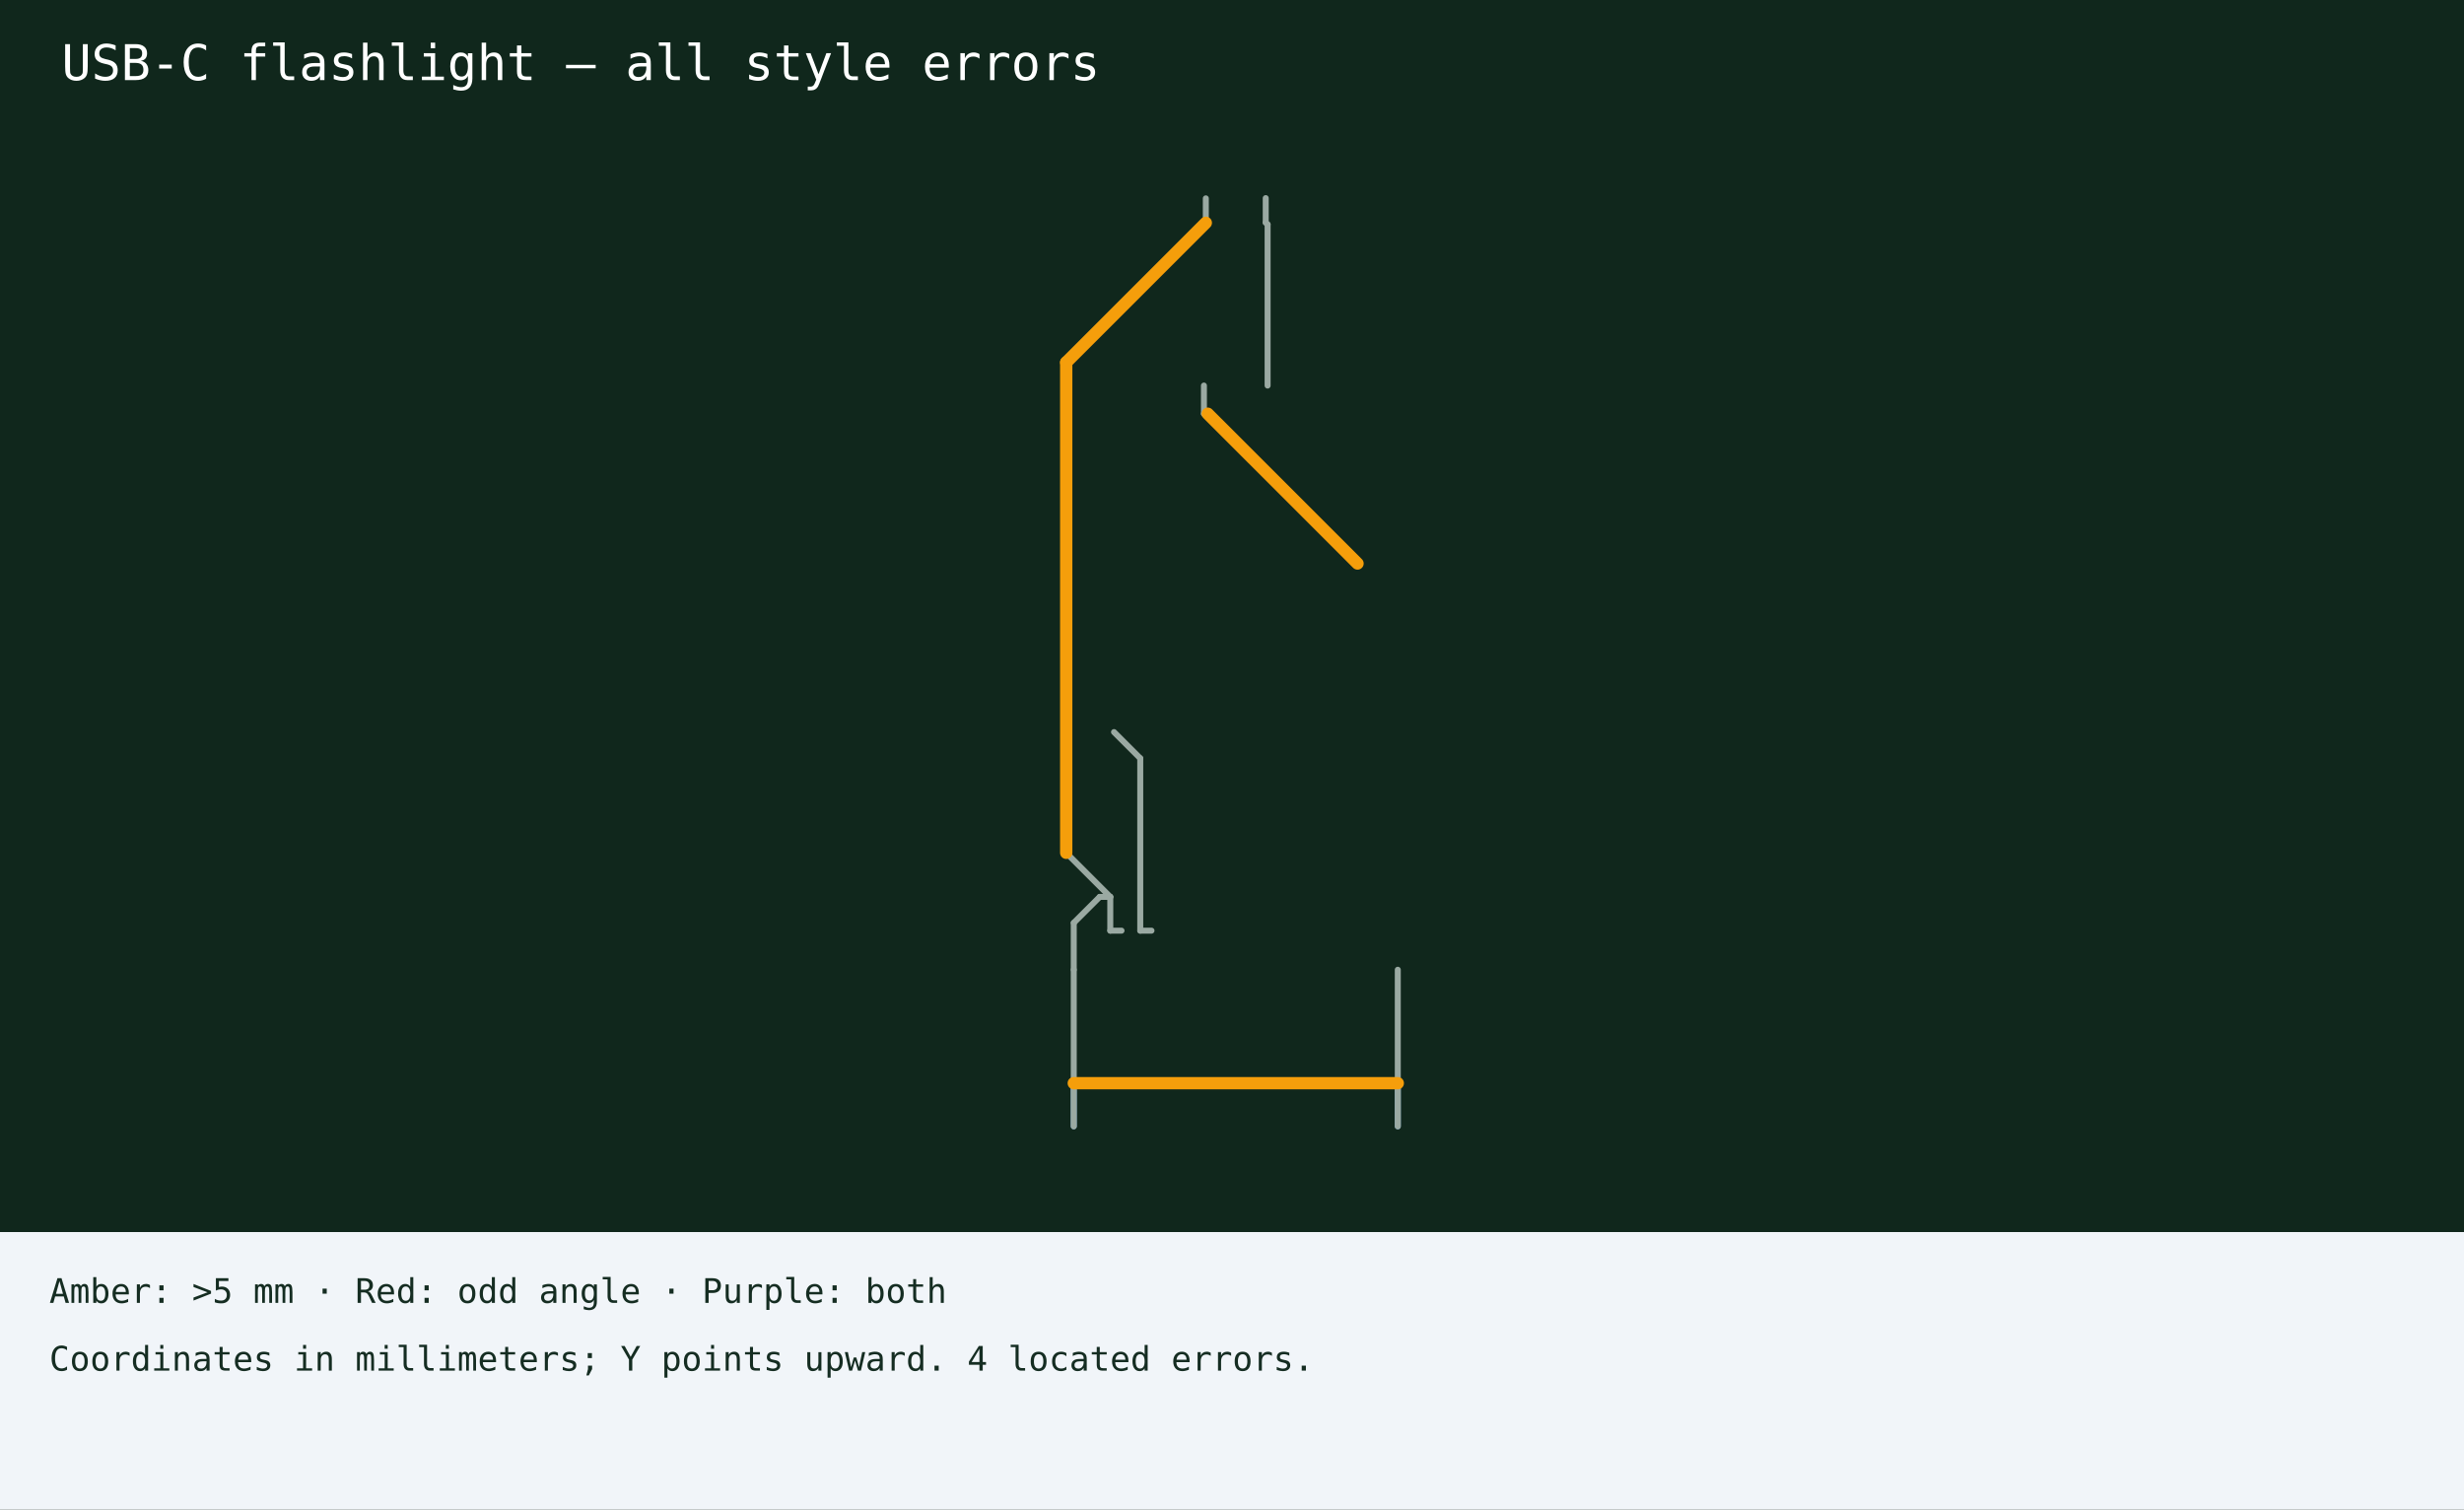
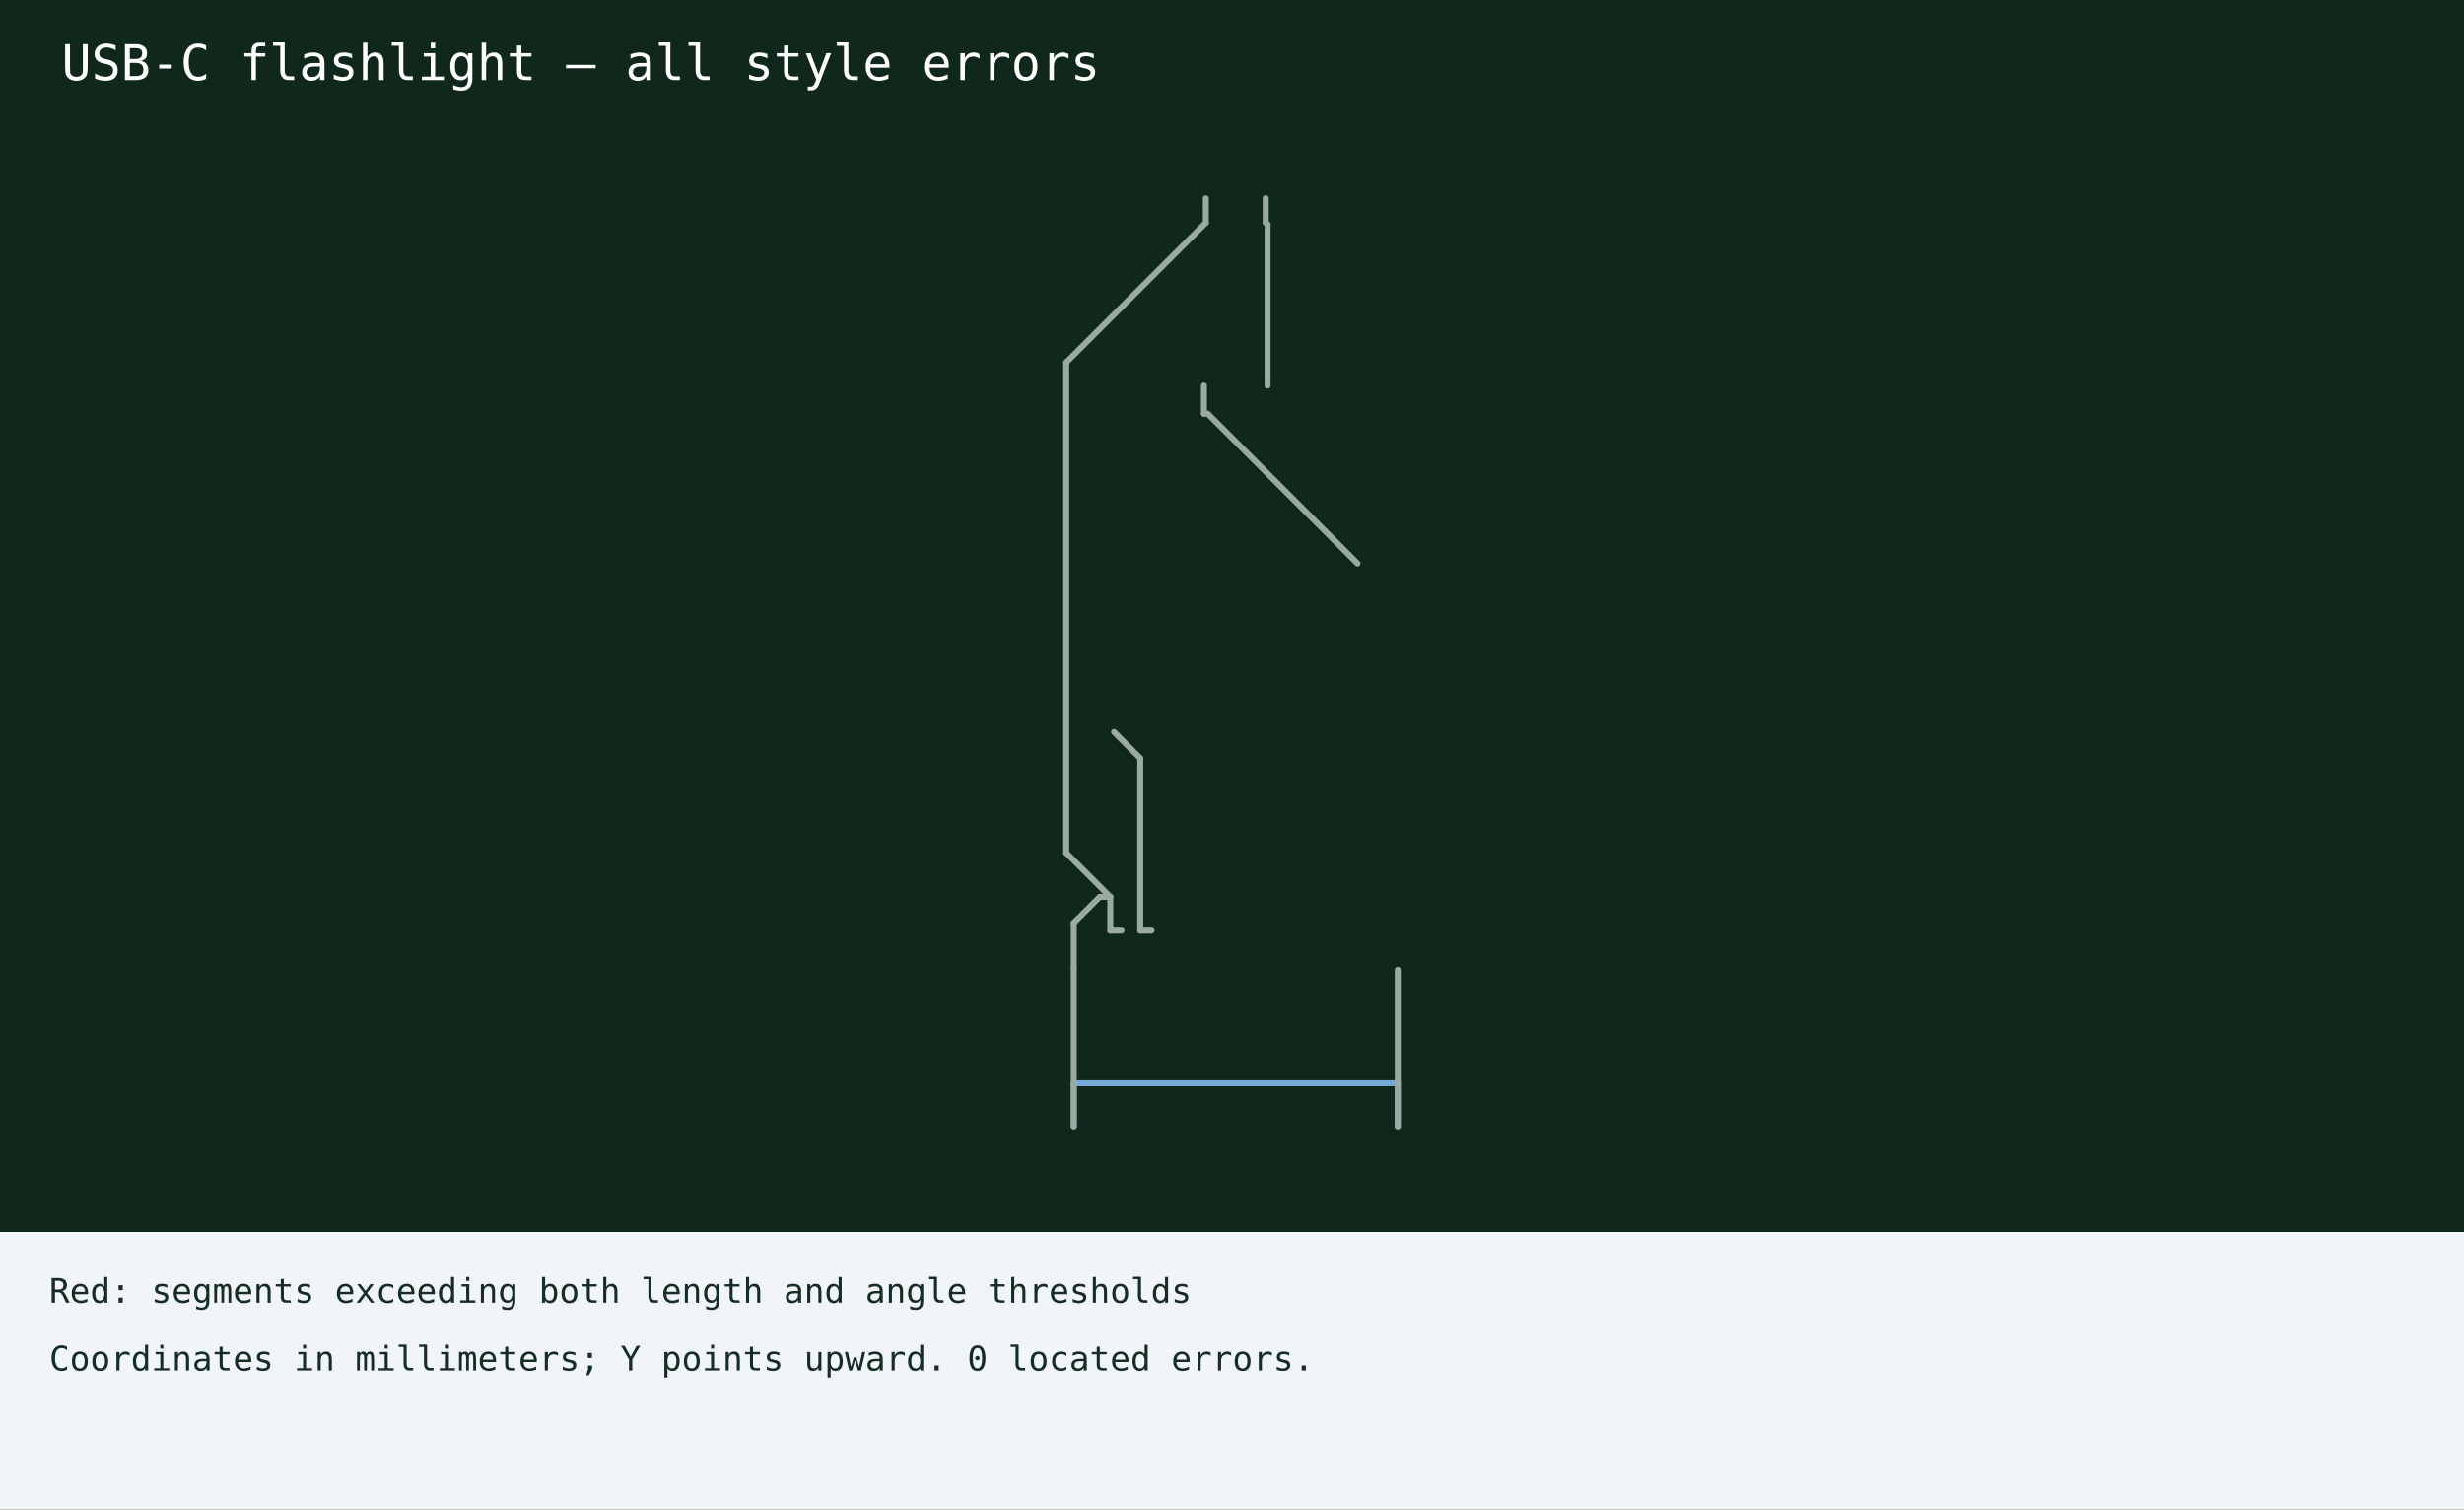
<svg xmlns="http://www.w3.org/2000/svg" width="800" height="490" viewBox="0 0 800 490">
  <rect width="800" height="490" fill="#10271c" />
  <style>text{font-family:monospace}</style>
  <text x="20" y="26" fill="#fff" font-size="16">USB-C flashlight — all style errors</text>
  <defs>
    <clipPath id="board">
      <rect x="15" y="40" width="770" height="350" />
    </clipPath>
  </defs>
  <g clip-path="url(#board)">
    <line x1="364.129" y1="302.15" x2="360.48" y2="302.15" stroke="#9aa9a2" stroke-width="1.946" stroke-linecap="round" />
    <line x1="348.622" y1="365.675" x2="348.622" y2="351.668" stroke="#74a9d8" stroke-width="1.946" stroke-linecap="round" />
    <line x1="453.826" y1="365.675" x2="453.826" y2="351.668" stroke="#74a9d8" stroke-width="1.946" stroke-linecap="round" />
    <line x1="453.826" y1="351.668" x2="348.622" y2="351.668" stroke="#74a9d8" stroke-width="1.946" stroke-linecap="round" />
    <line x1="453.826" y1="314.837" x2="453.826" y2="365.675" stroke="#9aa9a2" stroke-width="1.946" stroke-linecap="round" />
    <line x1="348.622" y1="314.837" x2="348.622" y2="299.613" stroke="#9aa9a2" stroke-width="1.946" stroke-linecap="round" />
    <line x1="348.622" y1="299.613" x2="357.052" y2="291.184" stroke="#9aa9a2" stroke-width="1.946" stroke-linecap="round" />
    <line x1="357.052" y1="291.184" x2="360.48" y2="291.184" stroke="#9aa9a2" stroke-width="1.946" stroke-linecap="round" />
    <line x1="348.622" y1="365.675" x2="348.622" y2="314.837" stroke="#9aa9a2" stroke-width="1.946" stroke-linecap="round" />
    <line x1="360.48" y1="302.15" x2="360.48" y2="291.184" stroke="#9aa9a2" stroke-width="1.946" stroke-linecap="round" />
    <line x1="391.499" y1="64.407" x2="391.499" y2="72.334" stroke="#9aa9a2" stroke-width="1.946" stroke-linecap="round" />
    <line x1="391.499" y1="72.334" x2="346.174" y2="117.659" stroke="#9aa9a2" stroke-width="1.946" stroke-linecap="round" />
    <line x1="346.174" y1="117.659" x2="346.174" y2="276.877" stroke="#9aa9a2" stroke-width="1.946" stroke-linecap="round" />
    <line x1="346.174" y1="276.877" x2="360.48" y2="291.184" stroke="#9aa9a2" stroke-width="1.946" stroke-linecap="round" />
    <line x1="410.949" y1="64.325" x2="410.949" y2="72.251" stroke="#9aa9a2" stroke-width="1.946" stroke-linecap="round" />
    <line x1="411.562" y1="125.178" x2="411.562" y2="72.864" stroke="#9aa9a2" stroke-width="1.946" stroke-linecap="round" />
    <line x1="411.562" y1="72.864" x2="410.949" y2="72.251" stroke="#9aa9a2" stroke-width="1.946" stroke-linecap="round" />
    <line x1="390.886" y1="125.178" x2="390.886" y2="134.32" stroke="#9aa9a2" stroke-width="1.946" stroke-linecap="round" />
    <line x1="440.752" y1="182.949" x2="392.123" y2="134.32" stroke="#9aa9a2" stroke-width="1.946" stroke-linecap="round" />
    <line x1="392.123" y1="134.32" x2="390.886" y2="134.32" stroke="#9aa9a2" stroke-width="1.946" stroke-linecap="round" />
    <line x1="373.86" y1="302.15" x2="370.211" y2="302.15" stroke="#9aa9a2" stroke-width="1.946" stroke-linecap="round" />
    <line x1="361.697" y1="237.679" x2="370.211" y2="246.194" stroke="#9aa9a2" stroke-width="1.946" stroke-linecap="round" />
    <line x1="370.211" y1="246.194" x2="370.211" y2="302.15" stroke="#9aa9a2" stroke-width="1.946" stroke-linecap="round" />
-     <line x1="453.826" y1="351.668" x2="348.622" y2="351.668" stroke="#f59e0b" stroke-width="4" stroke-linecap="round" />
-     <line x1="391.499" y1="72.334" x2="346.174" y2="117.659" stroke="#f59e0b" stroke-width="4" stroke-linecap="round" />
-     <line x1="346.174" y1="117.659" x2="346.174" y2="276.877" stroke="#f59e0b" stroke-width="4" stroke-linecap="round" />
-     <line x1="440.752" y1="182.949" x2="392.123" y2="134.32" stroke="#f59e0b" stroke-width="4" stroke-linecap="round" />
  </g>
  <rect x="0" y="400" width="800" height="90" fill="#f1f5f9" />
-   <text x="16" y="423" fill="#152d22" font-size="11">Amber: &gt;5 mm · Red: odd angle · Purple: both</text>
-   <text x="16" y="445" fill="#152d22" font-size="11">Coordinates in millimeters; Y points upward. 4 located errors.</text>
+   <text x="16" y="423" fill="#152d22" font-size="11">Red: segments exceeding both length and angle thresholds</text>
+   <text x="16" y="445" fill="#152d22" font-size="11">Coordinates in millimeters; Y points upward. 0 located errors.</text>
</svg>
